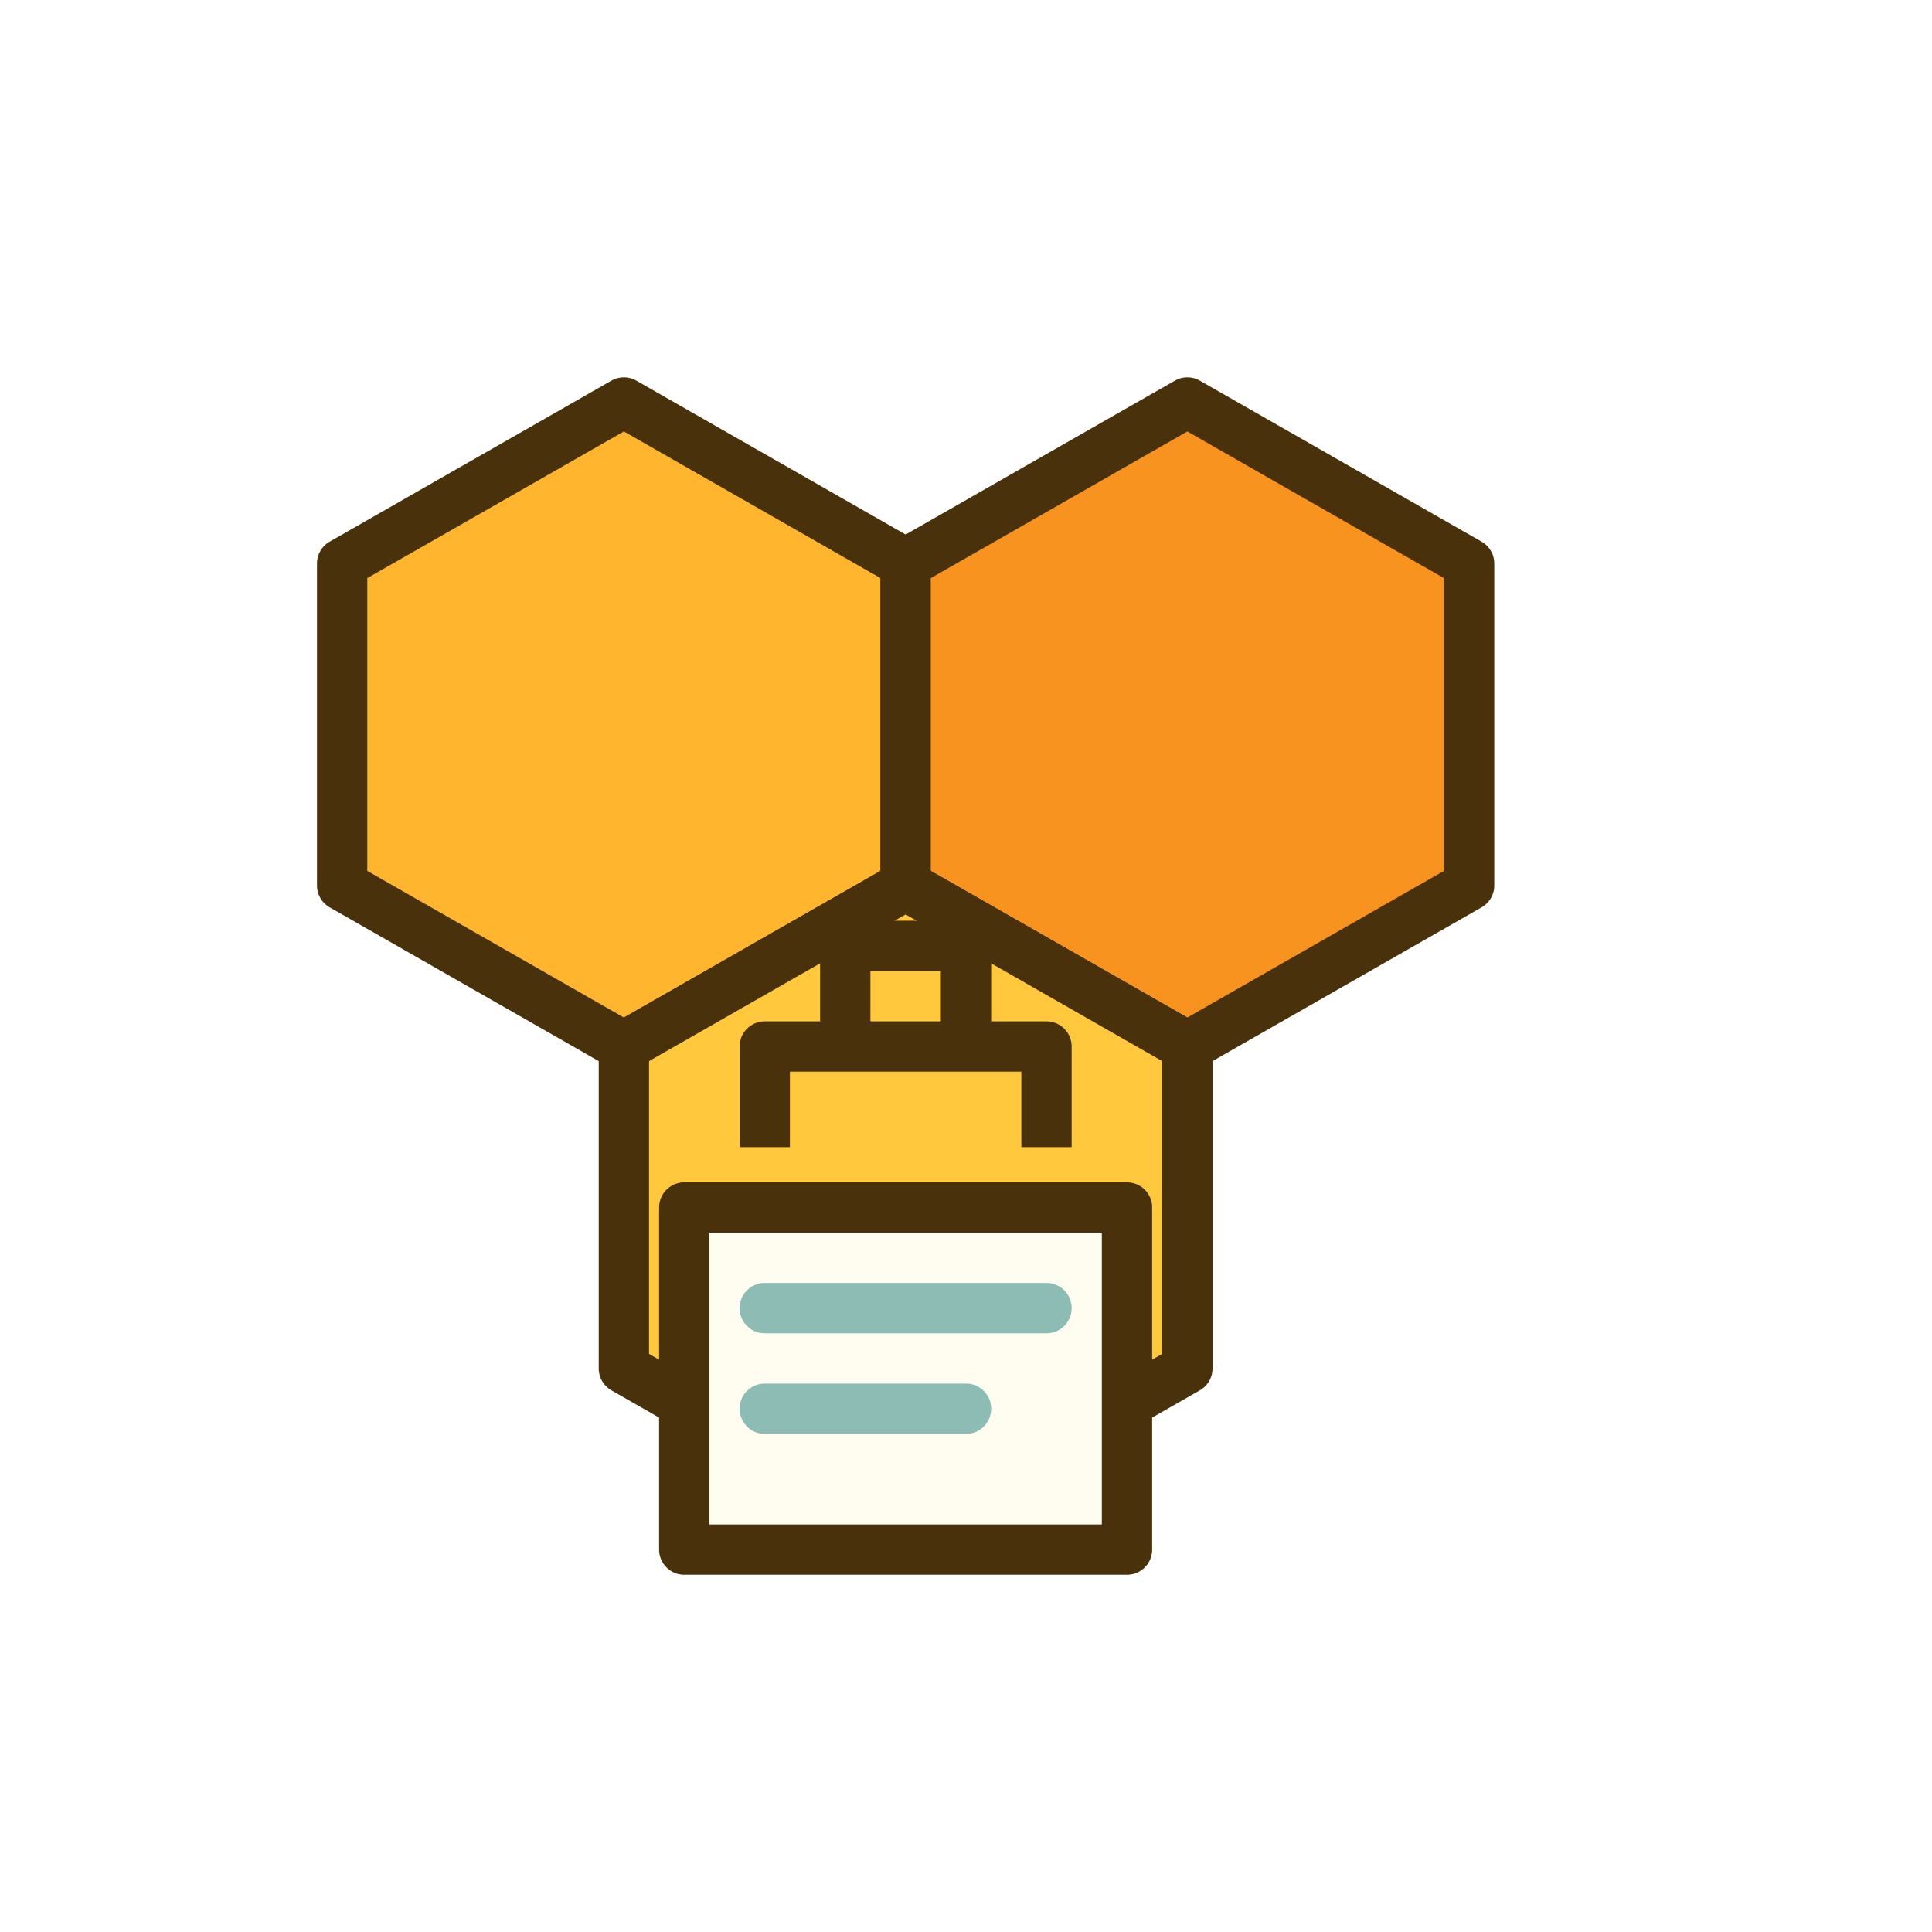
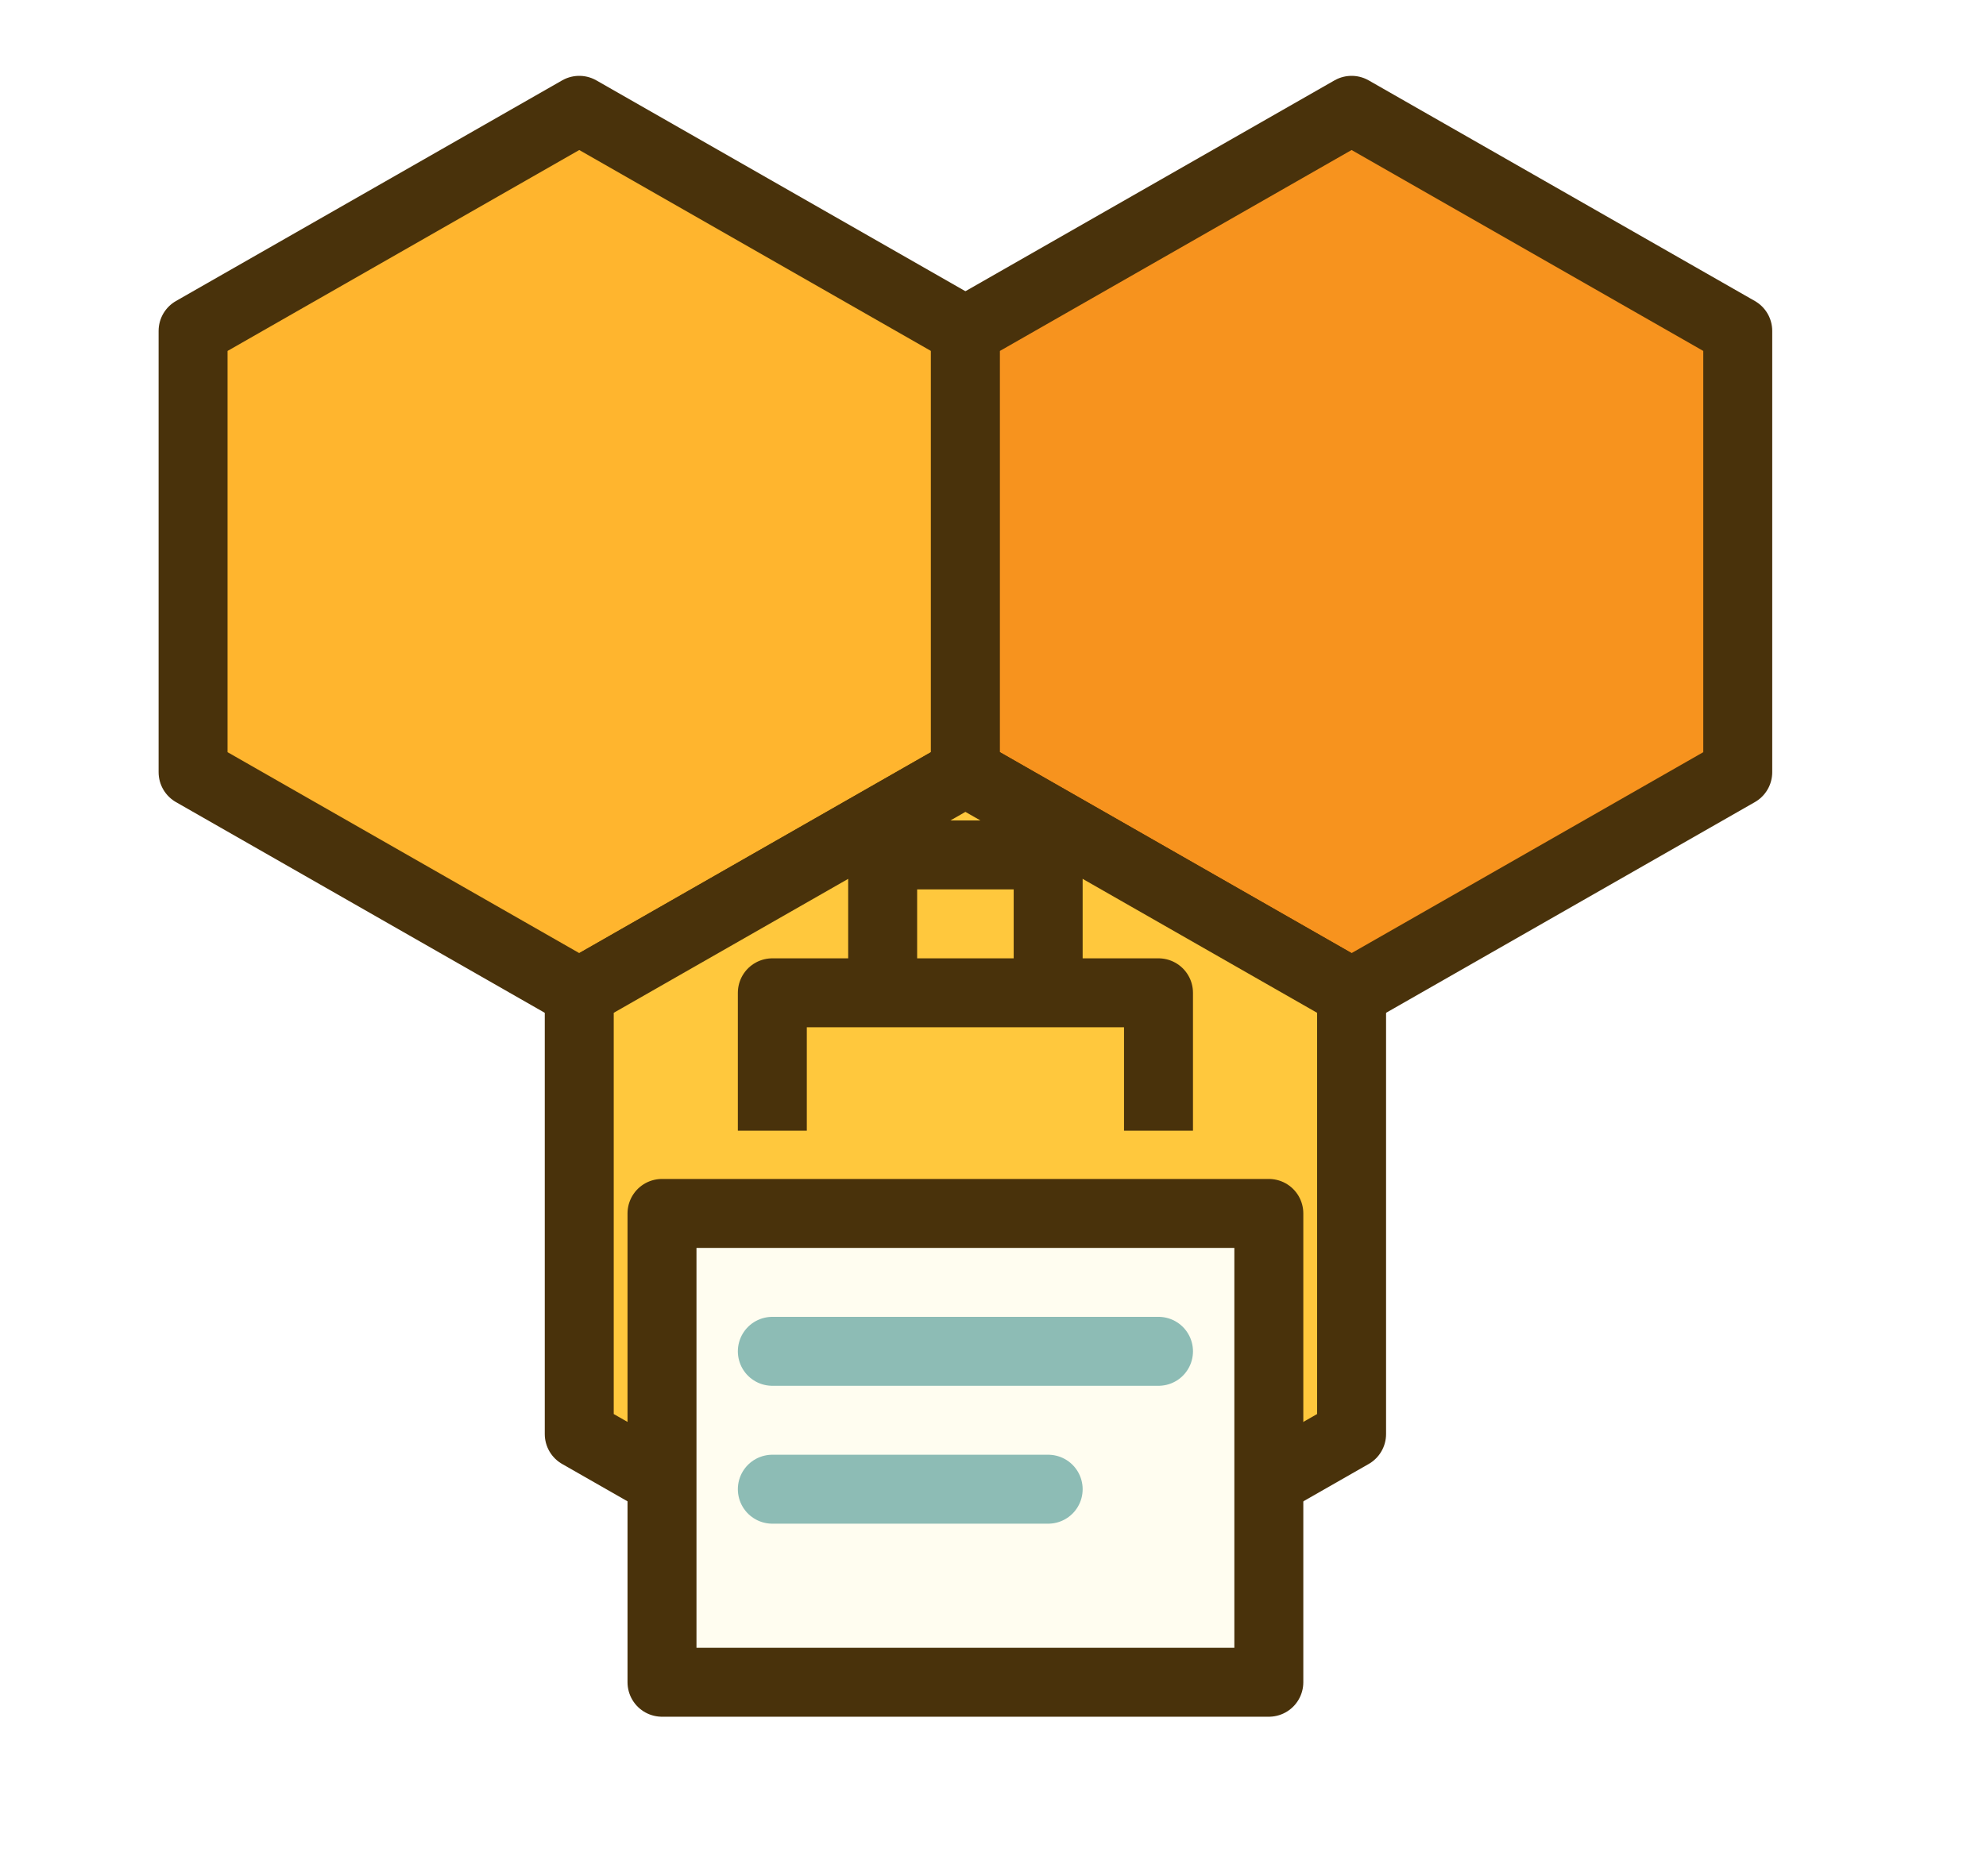
- <svg xmlns="http://www.w3.org/2000/svg" viewBox="0 0 96 96" role="img" aria-labelledby="title desc">
+ <svg xmlns="http://www.w3.org/2000/svg" viewBox="10 16 72 68" role="img" aria-labelledby="title desc">
  <g stroke="#49320B" stroke-width="2.5" stroke-linejoin="round">
    <path d="M17 28 31 20l14 8v16l-14 8-14-8Z" fill="#FFB52E" />
    <path d="M45 28 59 20l14 8v16l-14 8-14-8Z" fill="#F7931E" />
    <path d="M31 52 45 44l14 8v16l-14 8-14-8Z" fill="#FFC83D" />
    <path d="M34 60h22v17H34Z" fill="#FFFDF0" />
    <path d="M38 57v-5h14v5M42 52v-5h6v5" fill="none" />
    <path d="M38 65h14M38 70h10" stroke="#8DBCB5" stroke-linecap="round" />
  </g>
</svg>
